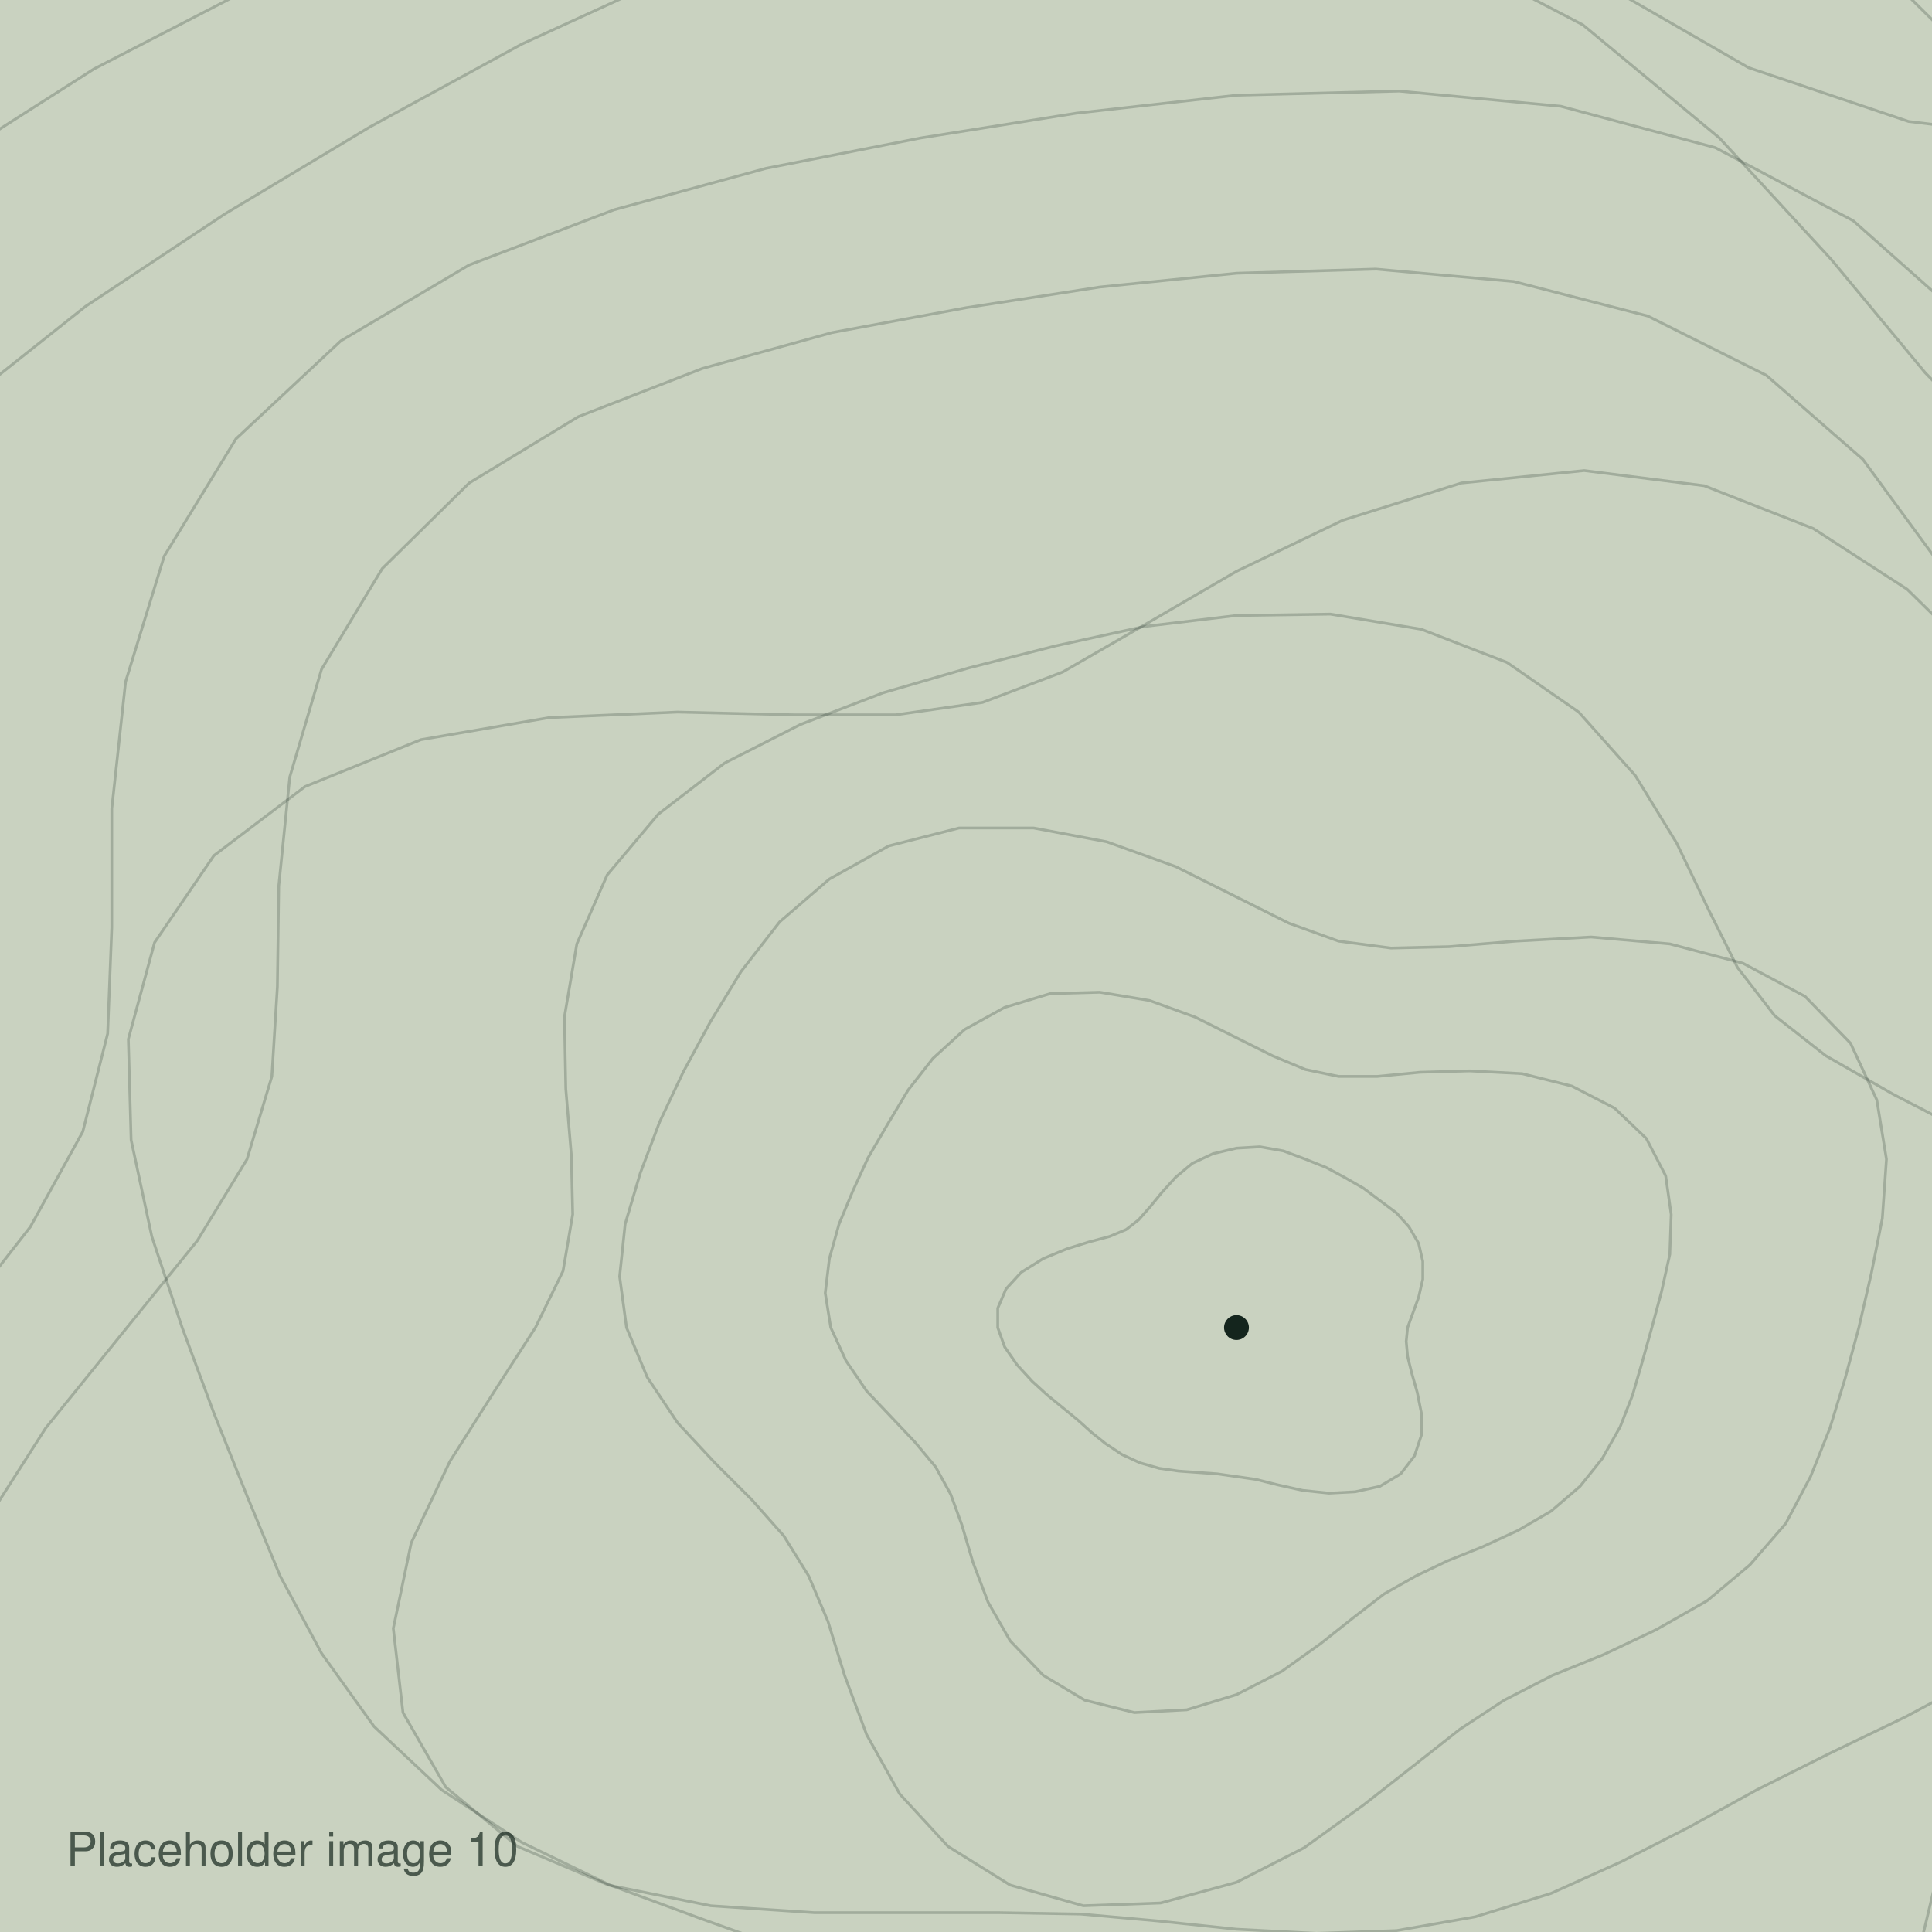
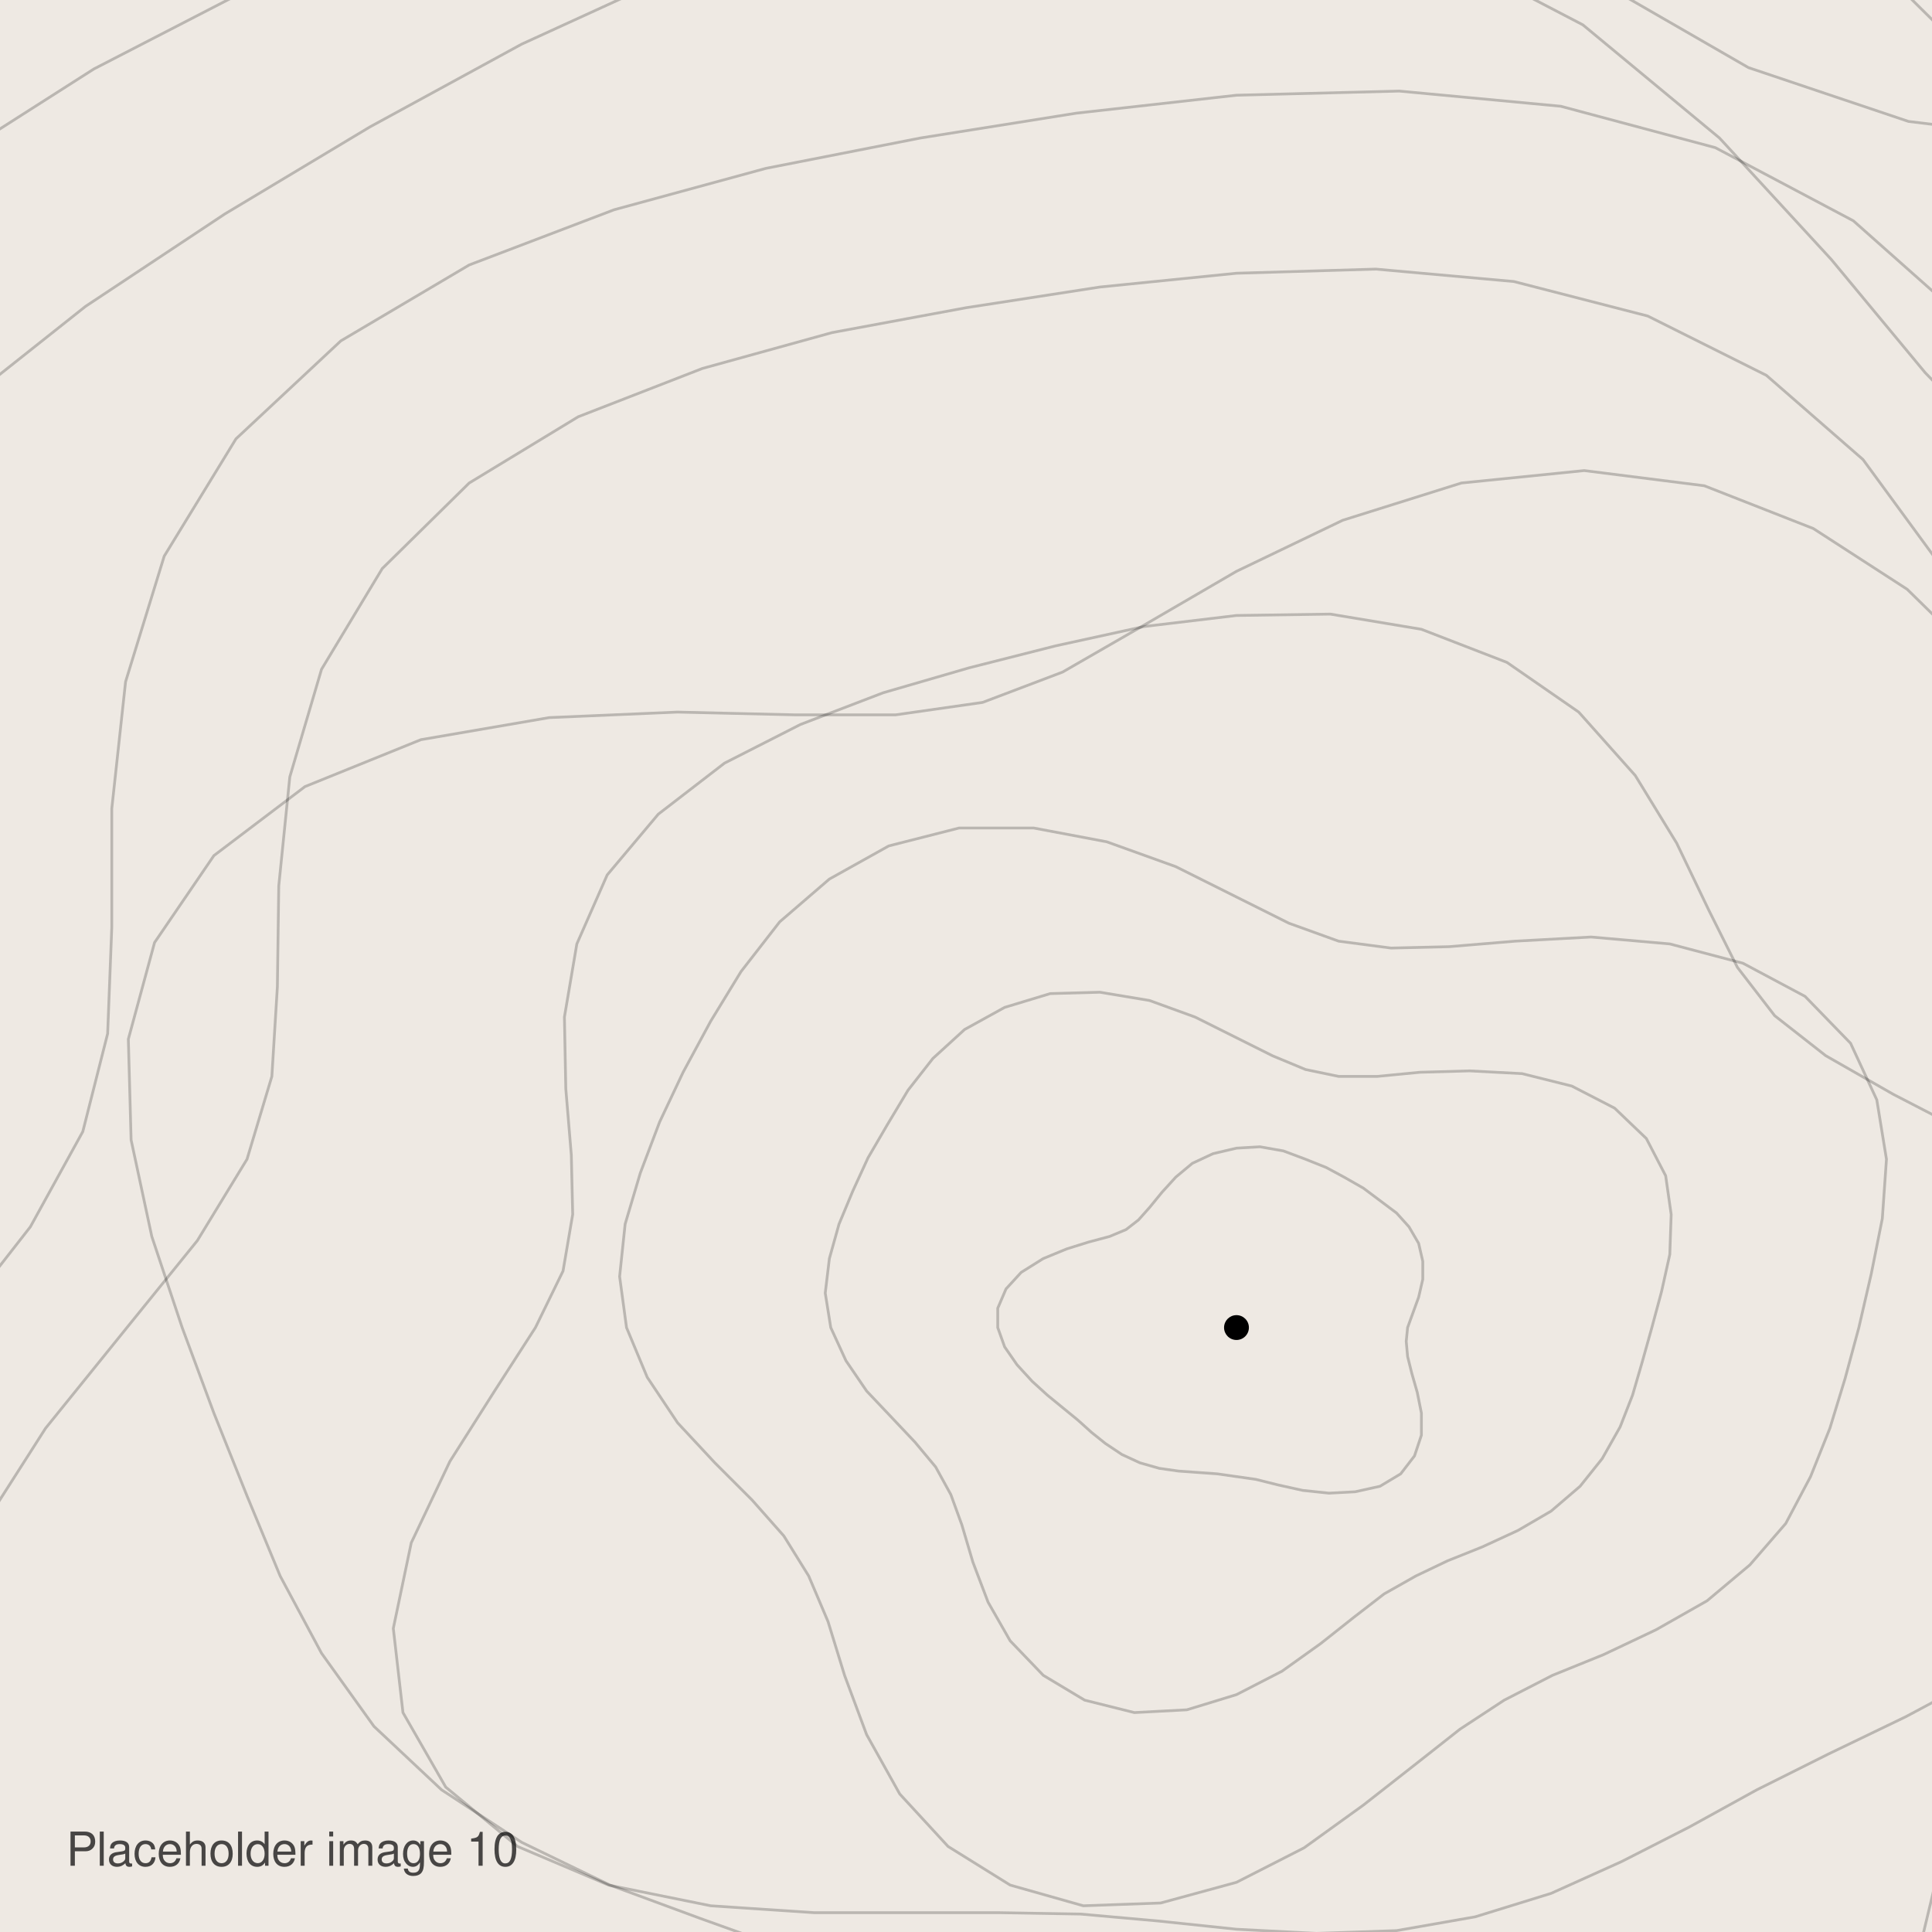
<svg xmlns="http://www.w3.org/2000/svg" viewBox="0 0 1400 1400" width="1400" height="1400">
-   <rect width="1400" height="1400" fill="#C9D2C0" />
-   <polygon points="1020,962 1019,972 1020,983 1023,995 1027,1009 1030,1024 1030,1040 1025,1055 1015,1068 1000,1077 982,1081 963,1082 944,1080 926,1076 910,1072 896,1070 882,1068 868,1067 854,1066 840,1064 826,1060 813,1054 801,1046 791,1038 781,1029 770,1020 759,1011 748,1001 737,989 728,976 723,962 723,948 729,934 740,922 756,912 773,905 789,900 804,896 816,891 825,884 833,875 842,864 852,853 864,843 879,836 896,832 913,831 930,834 946,840 961,846 974,853 988,861 1000,870 1012,879 1021,889 1028,901 1031,914 1031,927 1028,940 1024,951" fill="none" stroke="#14251D" stroke-opacity=".22" stroke-width="2" />
-   <polygon points="1197,962 1190,987 1183,1011 1174,1034 1161,1057 1145,1077 1124,1095 1100,1109 1074,1121 1049,1131 1026,1142 1003,1155 981,1172 957,1191 929,1211 896,1228 860,1239 822,1241 786,1232 756,1214 732,1189 716,1161 705,1132 697,1105 689,1083 678,1063 663,1045 646,1027 628,1008 613,986 602,962 598,937 601,912 608,887 618,863 629,839 643,815 658,790 676,767 699,746 728,730 761,720 797,719 833,725 866,737 896,752 922,765 946,775 970,780 998,780 1029,777 1065,776 1103,778 1139,787 1170,803 1193,825 1207,852 1211,880 1210,909 1204,936" fill="none" stroke="#14251D" stroke-opacity=".22" stroke-width="2" />
-   <polygon points="1347,962 1337,999 1326,1035 1312,1070 1294,1104 1268,1134 1237,1160 1200,1181 1162,1199 1125,1214 1090,1232 1058,1253 1025,1279 988,1308 945,1339 896,1364 841,1379 785,1381 732,1366 687,1338 652,1300 628,1257 612,1214 600,1175 586,1142 568,1113 545,1087 518,1060 491,1031 469,998 454,962 449,925 453,887 464,850 478,813 495,777 515,740 537,704 565,668 601,637 644,613 695,600 749,600 802,610 852,628 896,650 934,669 970,682 1008,687 1050,686 1098,682 1153,679 1210,684 1263,698 1308,722 1341,756 1360,797 1367,840 1364,883 1356,923" fill="none" stroke="#14251D" stroke-opacity=".22" stroke-width="2" />
-   <polygon points="1578,962 1591,1021 1579,1078 1546,1131 1497,1176 1439,1213 1381,1244 1325,1271 1273,1297 1224,1324 1175,1349 1124,1372 1069,1389 1012,1399 954,1401 896,1398 839,1392 783,1387 724,1386 660,1386 590,1386 515,1381 441,1366 375,1338 323,1295 292,1241 285,1180 298,1118 326,1059 359,1007 388,962 408,921 415,880 414,837 410,789 409,737 418,684 440,634 477,590 525,553 580,525 640,502 702,484 765,468 829,454 896,446 964,445 1030,456 1092,480 1144,516 1185,562 1215,611 1238,659 1259,701 1286,736 1323,765 1372,793 1430,823 1490,861 1542,908" fill="none" stroke="#14251D" stroke-opacity=".22" stroke-width="2" />
-   <polygon points="1619,962 1589,1020 1550,1073 1508,1121 1471,1167 1443,1215 1424,1269 1410,1333 1393,1404 1365,1479 1319,1549 1254,1605 1172,1641 1079,1651 985,1637 896,1604 817,1560 749,1514 688,1473 630,1440 571,1413 507,1390 442,1366 378,1335 320,1297 271,1251 233,1198 203,1142 179,1084 155,1024 132,962 110,896 95,826 93,753 112,683 155,620 221,570 305,536 398,520 491,516 576,518 649,518 712,509 770,487 829,453 896,414 973,377 1059,350 1148,341 1235,352 1314,383 1382,427 1437,481 1483,539 1523,597 1560,656 1592,714 1618,774 1634,837 1635,900" fill="none" stroke="#14251D" stroke-opacity=".22" stroke-width="2" />
-   <polygon points="1877,962 1918,1048 1925,1137 1894,1222 1832,1296 1748,1356 1654,1403 1560,1440 1471,1473 1389,1505 1312,1539 1235,1571 1155,1600 1071,1619 983,1628 896,1626 810,1615 726,1600 642,1587 554,1577 458,1569 353,1560 244,1542 137,1509 45,1457 -22,1386 -55,1301 -53,1209 -20,1118 33,1035 92,962 143,899 179,840 197,780 201,715 202,642 210,563 233,485 277,412 340,350 419,302 509,267 603,241 700,223 797,208 896,198 997,195 1097,204 1194,229 1280,272 1350,333 1402,404 1438,481 1464,553 1489,618 1524,672 1575,720 1645,768 1726,821 1808,885" fill="none" stroke="#14251D" stroke-opacity=".22" stroke-width="2" />
-   <polygon points="2047,962 2093,1063 2097,1166 2058,1264 1983,1349 1885,1419 1775,1473 1667,1517 1565,1557 1471,1595 1382,1635 1292,1674 1198,1707 1100,1729 998,1739 896,1735 796,1722 698,1706 600,1692 496,1682 382,1674 259,1664 130,1642 7,1603 -99,1541 -175,1457 -210,1356 -204,1248 -164,1142 -102,1046 -35,962 22,889 60,820 78,749 81,672 81,586 91,494 119,403 171,318 247,247 340,192 445,152 555,122 667,100 780,82 896,69 1014,66 1131,77 1243,107 1343,160 1423,231 1483,316 1524,404 1554,488 1585,561 1629,624 1692,678 1776,733 1873,796 1969,872" fill="none" stroke="#14251D" stroke-opacity=".22" stroke-width="2" />
-   <polygon points="2277,962 2233,1075 2160,1177 2073,1268 1984,1350 1899,1425 1818,1498 1739,1570 1655,1637 1562,1695 1458,1741 1346,1772 1232,1789 1118,1799 1007,1809 896,1825 779,1849 652,1881 511,1910 359,1927 205,1919 63,1879 -53,1805 -131,1702 -168,1581 -169,1454 -145,1333 -114,1225 -91,1130 -87,1045 -103,962 -134,876 -168,781 -190,680 -191,575 -163,473 -107,379 -30,295 62,222 163,155 268,92 378,32 496,-22 624,-63 758,-85 896,-79 1028,-44 1147,18 1246,100 1327,188 1395,270 1462,339 1540,390 1638,428 1757,462 1892,502 2029,559 2150,636 2237,734 2280,846" fill="none" stroke="#14251D" stroke-opacity=".22" stroke-width="2" />
-   <polygon points="2467,962 2447,1093 2380,1215 2282,1322 2168,1415 2053,1497 1944,1572 1843,1644 1744,1716 1641,1783 1530,1841 1410,1885 1282,1912 1152,1924 1023,1926 896,1926 769,1932 634,1947 488,1968 326,1985 155,1989 -15,1965 -168,1908 -288,1815 -362,1693 -387,1555 -369,1413 -324,1279 -272,1161 -230,1057 -211,962 -216,869 -239,769 -264,661 -278,544 -265,426 -222,313 -147,211 -48,124 68,50 192,-14 321,-71 455,-125 595,-171 743,-204 896,-216 1048,-198 1191,-148 1315,-70 1415,29 1494,134 1559,233 1623,316 1702,382 1804,434 1932,484 2077,542 2222,617 2347,715 2433,833" fill="none" stroke="#14251D" stroke-opacity=".22" stroke-width="2" />
-   <polygon points="2453,962 2395,1088 2337,1207 2280,1322 2219,1433 2146,1539 2055,1636 1945,1718 1819,1783 1686,1832 1554,1874 1427,1916 1305,1968 1181,2035 1048,2116 896,2199 724,2271 537,2313 348,2312 173,2262 28,2165 -77,2034 -141,1884 -175,1733 -192,1595 -213,1474 -249,1370 -305,1274 -379,1179 -456,1076 -522,962 -564,839 -573,712 -549,586 -499,465 -431,349 -352,237 -266,125 -171,14 -62,-93 66,-188 217,-258 385,-295 563,-293 737,-251 896,-181 1035,-96 1156,-15 1267,49 1383,88 1515,104 1672,108 1849,115 2036,141 2214,196 2364,284 2469,402 2524,539 2531,684 2503,827" fill="none" stroke="#14251D" stroke-opacity=".22" stroke-width="2" />
-   <polygon points="2671,962 2756,1119 2778,1282 2732,1439 2625,1578 2474,1691 2300,1779 2124,1847 1957,1905 1803,1960 1658,2018 1516,2076 1370,2128 1216,2166 1057,2185 896,2183 738,2163 584,2135 431,2106 272,2083 100,2065 -88,2045 -286,2013 -483,1955 -657,1865 -787,1740 -858,1587 -862,1419 -808,1252 -712,1097 -601,962 -499,845 -423,738 -381,630 -365,513 -360,382 -347,240 -308,95 -233,-41 -121,-158 22,-249 185,-316 358,-362 536,-394 715,-419 896,-435 1080,-441 1265,-426 1443,-384 1603,-309 1736,-202 1836,-73 1903,67 1949,203 1991,326 2047,431 2132,522 2250,610 2393,708 2542,824" fill="none" stroke="#14251D" stroke-opacity=".22" stroke-width="2" />
-   <circle cx="896" cy="962" r="9" fill="#14251D" />
-   <text x="48" y="1352" font-family="Helvetica,Arial,sans-serif" font-size="34" fill="#14251D" fill-opacity=".7">Placeholder image 10</text>
+   <rect width="1400" height="1400" fill="#EEE9E3" />
+   <polygon points="1020,962 1019,972 1020,983 1023,995 1027,1009 1030,1024 1030,1040 1025,1055 1015,1068 1000,1077 982,1081 963,1082 944,1080 926,1076 910,1072 896,1070 882,1068 868,1067 854,1066 840,1064 826,1060 813,1054 801,1046 791,1038 781,1029 770,1020 759,1011 748,1001 737,989 728,976 723,962 723,948 729,934 740,922 756,912 773,905 789,900 804,896 816,891 825,884 833,875 842,864 852,853 864,843 879,836 896,832 913,831 930,834 946,840 961,846 974,853 988,861 1000,870 1012,879 1021,889 1028,901 1031,914 1031,927 1028,940 1024,951" fill="none" stroke="#000000" stroke-opacity=".22" stroke-width="2" />
+   <polygon points="1197,962 1190,987 1183,1011 1174,1034 1161,1057 1145,1077 1124,1095 1100,1109 1074,1121 1049,1131 1026,1142 1003,1155 981,1172 957,1191 929,1211 896,1228 860,1239 822,1241 786,1232 756,1214 732,1189 716,1161 705,1132 697,1105 689,1083 678,1063 663,1045 646,1027 628,1008 613,986 602,962 598,937 601,912 608,887 618,863 629,839 643,815 658,790 676,767 699,746 728,730 761,720 797,719 833,725 866,737 896,752 922,765 946,775 970,780 998,780 1029,777 1065,776 1103,778 1139,787 1170,803 1193,825 1207,852 1211,880 1210,909 1204,936" fill="none" stroke="#000000" stroke-opacity=".22" stroke-width="2" />
+   <polygon points="1347,962 1337,999 1326,1035 1312,1070 1294,1104 1268,1134 1237,1160 1200,1181 1162,1199 1125,1214 1090,1232 1058,1253 1025,1279 988,1308 945,1339 896,1364 841,1379 785,1381 732,1366 687,1338 652,1300 628,1257 612,1214 600,1175 586,1142 568,1113 545,1087 518,1060 491,1031 469,998 454,962 449,925 453,887 464,850 478,813 495,777 515,740 537,704 565,668 601,637 644,613 695,600 749,600 802,610 852,628 896,650 934,669 970,682 1008,687 1050,686 1098,682 1153,679 1210,684 1263,698 1308,722 1341,756 1360,797 1367,840 1364,883 1356,923" fill="none" stroke="#000000" stroke-opacity=".22" stroke-width="2" />
+   <polygon points="1578,962 1591,1021 1579,1078 1546,1131 1497,1176 1439,1213 1381,1244 1325,1271 1273,1297 1224,1324 1175,1349 1124,1372 1069,1389 1012,1399 954,1401 896,1398 839,1392 783,1387 724,1386 660,1386 590,1386 515,1381 441,1366 375,1338 323,1295 292,1241 285,1180 298,1118 326,1059 359,1007 388,962 408,921 415,880 414,837 410,789 409,737 418,684 440,634 477,590 525,553 580,525 640,502 702,484 765,468 829,454 896,446 964,445 1030,456 1092,480 1144,516 1185,562 1215,611 1238,659 1259,701 1286,736 1323,765 1372,793 1430,823 1490,861 1542,908" fill="none" stroke="#000000" stroke-opacity=".22" stroke-width="2" />
+   <polygon points="1619,962 1589,1020 1550,1073 1508,1121 1471,1167 1443,1215 1424,1269 1410,1333 1393,1404 1365,1479 1319,1549 1254,1605 1172,1641 1079,1651 985,1637 896,1604 817,1560 749,1514 688,1473 630,1440 571,1413 507,1390 442,1366 378,1335 320,1297 271,1251 233,1198 203,1142 179,1084 155,1024 132,962 110,896 95,826 93,753 112,683 155,620 221,570 305,536 398,520 491,516 576,518 649,518 712,509 770,487 829,453 896,414 973,377 1059,350 1148,341 1235,352 1314,383 1382,427 1437,481 1483,539 1523,597 1560,656 1592,714 1618,774 1634,837 1635,900" fill="none" stroke="#000000" stroke-opacity=".22" stroke-width="2" />
+   <polygon points="1877,962 1918,1048 1925,1137 1894,1222 1832,1296 1748,1356 1654,1403 1560,1440 1471,1473 1389,1505 1312,1539 1235,1571 1155,1600 1071,1619 983,1628 896,1626 810,1615 726,1600 642,1587 554,1577 458,1569 353,1560 244,1542 137,1509 45,1457 -22,1386 -55,1301 -53,1209 -20,1118 33,1035 92,962 143,899 179,840 197,780 201,715 202,642 210,563 233,485 277,412 340,350 419,302 509,267 603,241 700,223 797,208 896,198 997,195 1097,204 1194,229 1280,272 1350,333 1402,404 1438,481 1464,553 1489,618 1524,672 1575,720 1645,768 1726,821 1808,885" fill="none" stroke="#000000" stroke-opacity=".22" stroke-width="2" />
+   <polygon points="2047,962 2093,1063 2097,1166 2058,1264 1983,1349 1885,1419 1775,1473 1667,1517 1565,1557 1471,1595 1382,1635 1292,1674 1198,1707 1100,1729 998,1739 896,1735 796,1722 698,1706 600,1692 496,1682 382,1674 259,1664 130,1642 7,1603 -99,1541 -175,1457 -210,1356 -204,1248 -164,1142 -102,1046 -35,962 22,889 60,820 78,749 81,672 81,586 91,494 119,403 171,318 247,247 340,192 445,152 555,122 667,100 780,82 896,69 1014,66 1131,77 1243,107 1343,160 1423,231 1483,316 1524,404 1554,488 1585,561 1629,624 1692,678 1776,733 1873,796 1969,872" fill="none" stroke="#000000" stroke-opacity=".22" stroke-width="2" />
+   <polygon points="2277,962 2233,1075 2160,1177 2073,1268 1984,1350 1899,1425 1818,1498 1739,1570 1655,1637 1562,1695 1458,1741 1346,1772 1232,1789 1118,1799 1007,1809 896,1825 779,1849 652,1881 511,1910 359,1927 205,1919 63,1879 -53,1805 -131,1702 -168,1581 -169,1454 -145,1333 -114,1225 -91,1130 -87,1045 -103,962 -134,876 -168,781 -190,680 -191,575 -163,473 -107,379 -30,295 62,222 163,155 268,92 378,32 496,-22 624,-63 758,-85 896,-79 1028,-44 1147,18 1246,100 1327,188 1395,270 1462,339 1540,390 1638,428 1757,462 1892,502 2029,559 2150,636 2237,734 2280,846" fill="none" stroke="#000000" stroke-opacity=".22" stroke-width="2" />
+   <polygon points="2467,962 2447,1093 2380,1215 2282,1322 2168,1415 2053,1497 1944,1572 1843,1644 1744,1716 1641,1783 1530,1841 1410,1885 1282,1912 1152,1924 1023,1926 896,1926 769,1932 634,1947 488,1968 326,1985 155,1989 -15,1965 -168,1908 -288,1815 -362,1693 -387,1555 -369,1413 -324,1279 -272,1161 -230,1057 -211,962 -216,869 -239,769 -264,661 -278,544 -265,426 -222,313 -147,211 -48,124 68,50 192,-14 321,-71 455,-125 595,-171 743,-204 896,-216 1048,-198 1191,-148 1315,-70 1415,29 1494,134 1559,233 1623,316 1702,382 1804,434 1932,484 2077,542 2222,617 2347,715 2433,833" fill="none" stroke="#000000" stroke-opacity=".22" stroke-width="2" />
+   <polygon points="2453,962 2395,1088 2337,1207 2280,1322 2219,1433 2146,1539 2055,1636 1945,1718 1819,1783 1686,1832 1554,1874 1427,1916 1305,1968 1181,2035 1048,2116 896,2199 724,2271 537,2313 348,2312 173,2262 28,2165 -77,2034 -141,1884 -175,1733 -192,1595 -213,1474 -249,1370 -305,1274 -379,1179 -456,1076 -522,962 -564,839 -573,712 -549,586 -499,465 -431,349 -352,237 -266,125 -171,14 -62,-93 66,-188 217,-258 385,-295 563,-293 737,-251 896,-181 1035,-96 1156,-15 1267,49 1383,88 1515,104 1672,108 1849,115 2036,141 2214,196 2364,284 2469,402 2524,539 2531,684 2503,827" fill="none" stroke="#000000" stroke-opacity=".22" stroke-width="2" />
+   <polygon points="2671,962 2756,1119 2778,1282 2732,1439 2625,1578 2474,1691 2300,1779 2124,1847 1957,1905 1803,1960 1658,2018 1516,2076 1370,2128 1216,2166 1057,2185 896,2183 738,2163 584,2135 431,2106 272,2083 100,2065 -88,2045 -286,2013 -483,1955 -657,1865 -787,1740 -858,1587 -862,1419 -808,1252 -712,1097 -601,962 -499,845 -423,738 -381,630 -365,513 -360,382 -347,240 -308,95 -233,-41 -121,-158 22,-249 185,-316 358,-362 536,-394 715,-419 896,-435 1080,-441 1265,-426 1443,-384 1603,-309 1736,-202 1836,-73 1903,67 1949,203 1991,326 2047,431 2132,522 2250,610 2393,708 2542,824" fill="none" stroke="#000000" stroke-opacity=".22" stroke-width="2" />
+   <circle cx="896" cy="962" r="9" fill="#000000" />
+   <text x="48" y="1352" font-family="Helvetica,Arial,sans-serif" font-size="34" fill="#000000" fill-opacity=".7">Placeholder image 10</text>
</svg>
